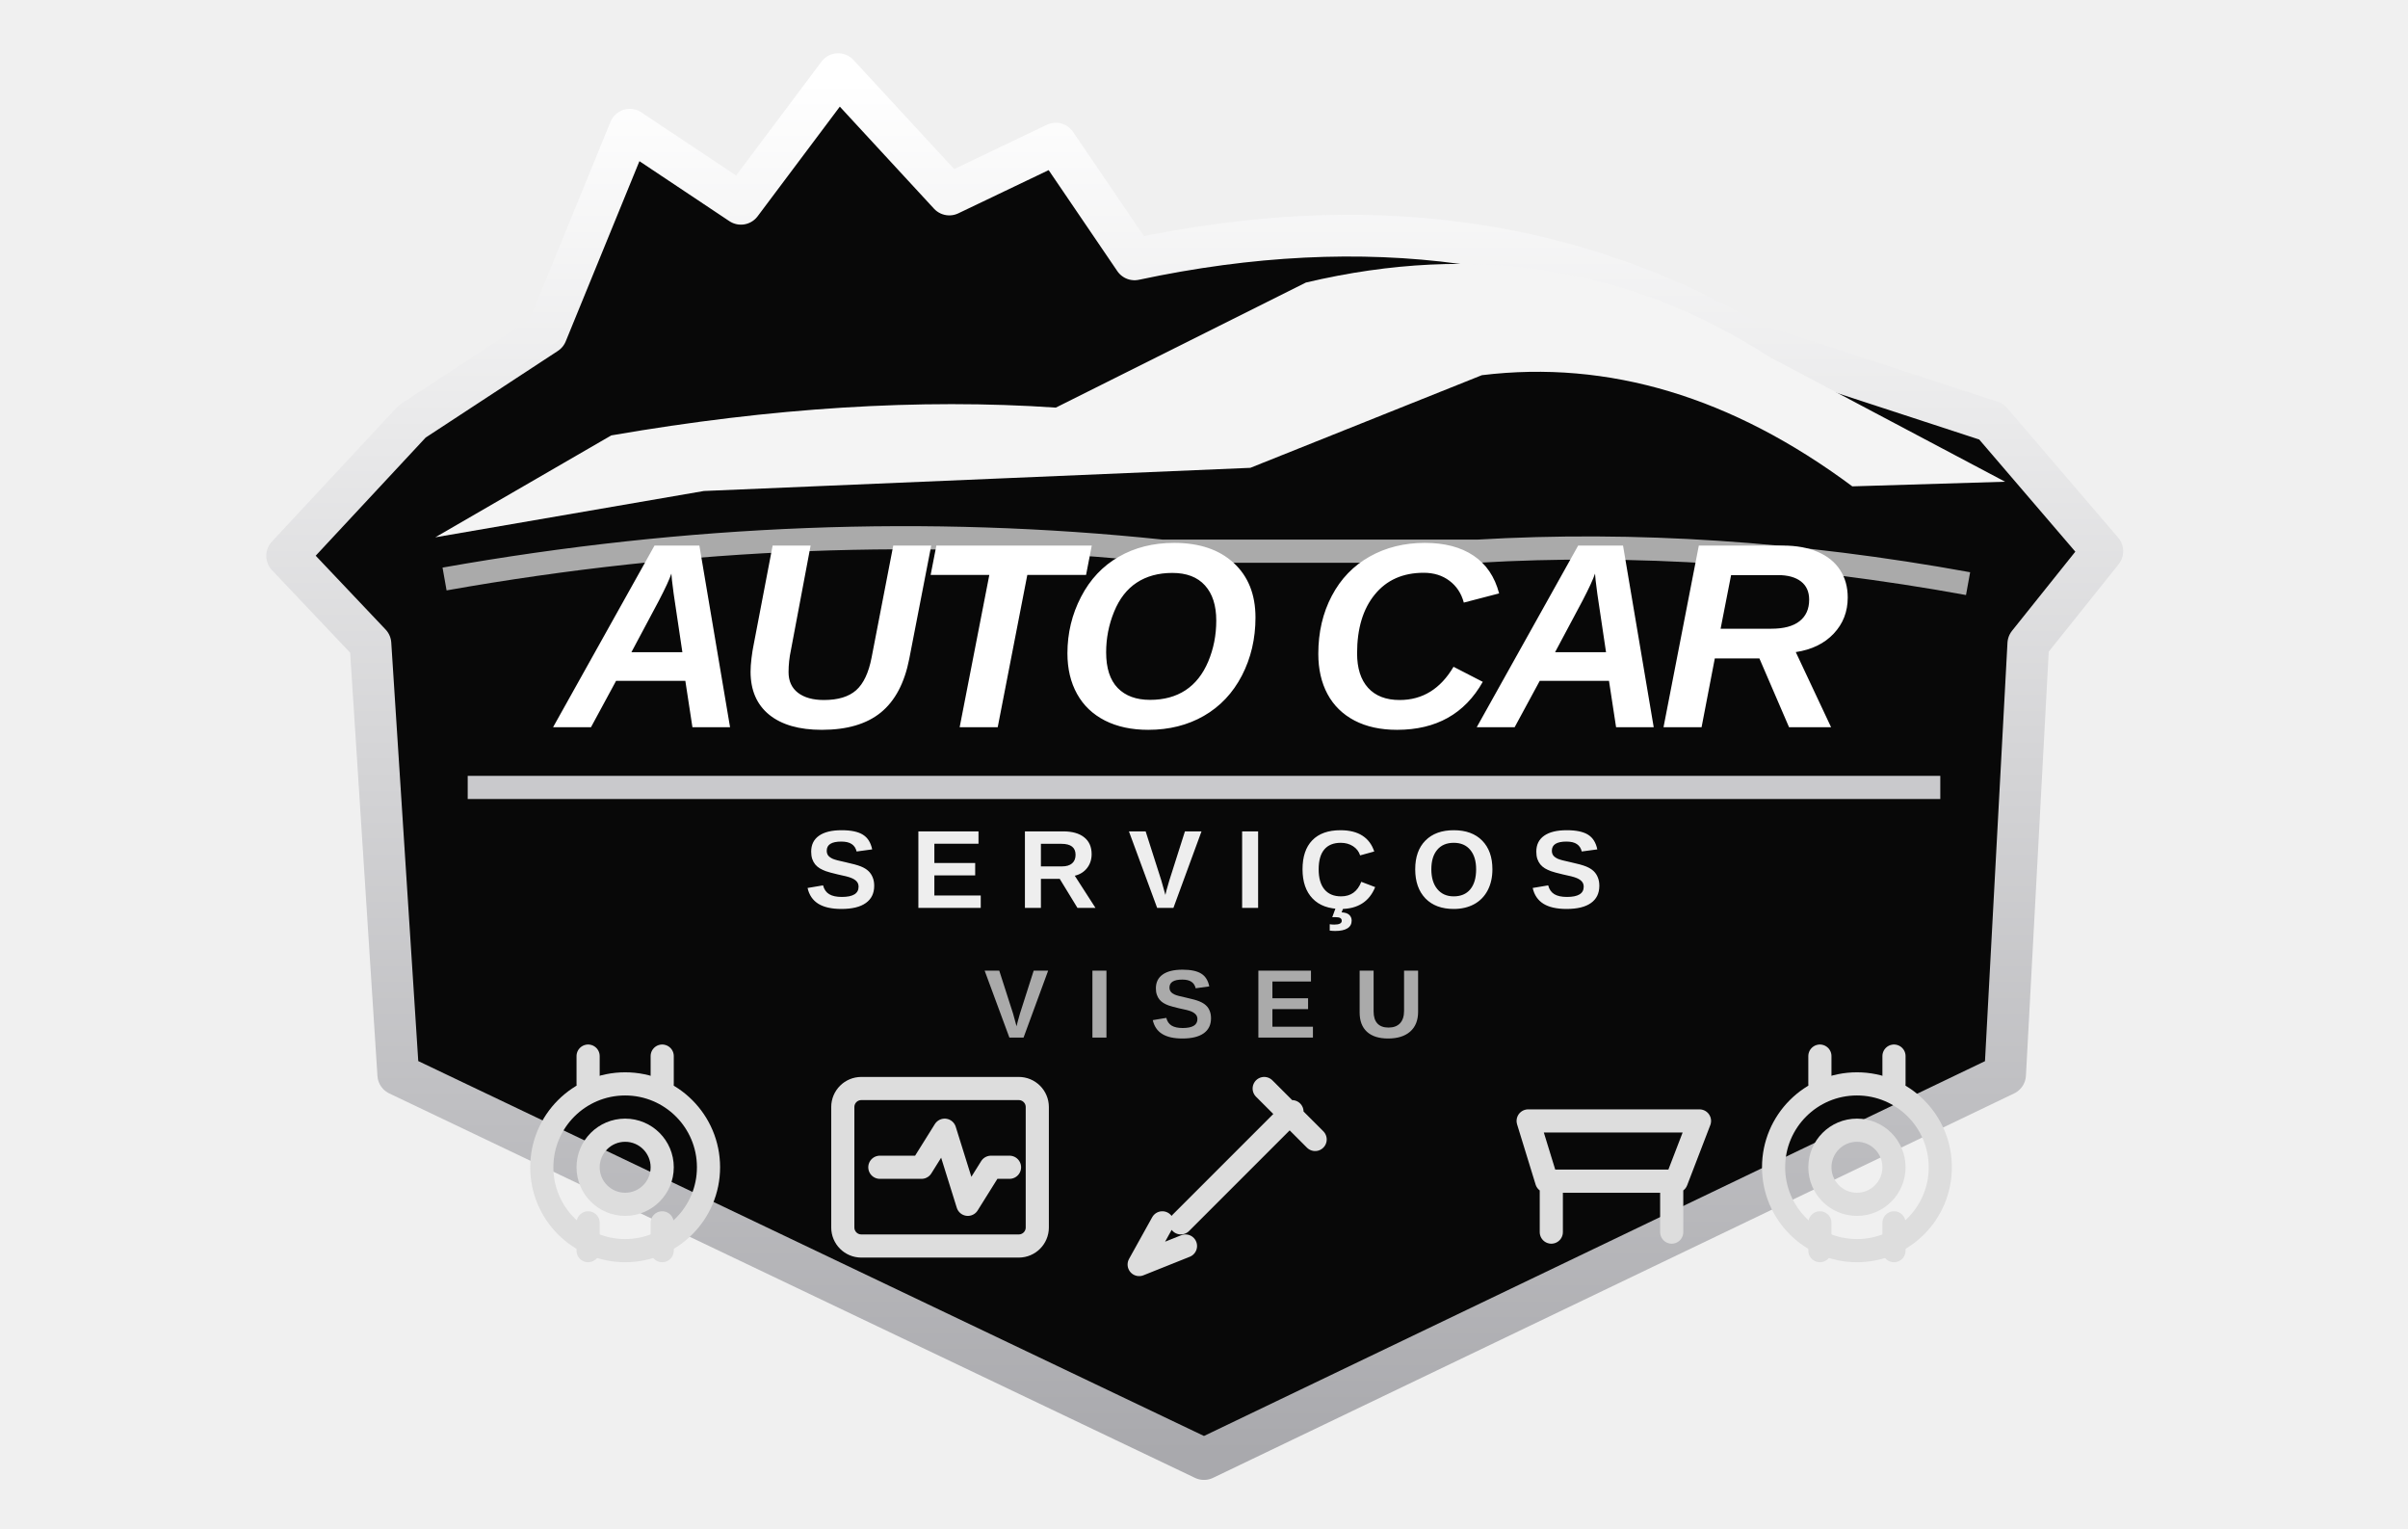
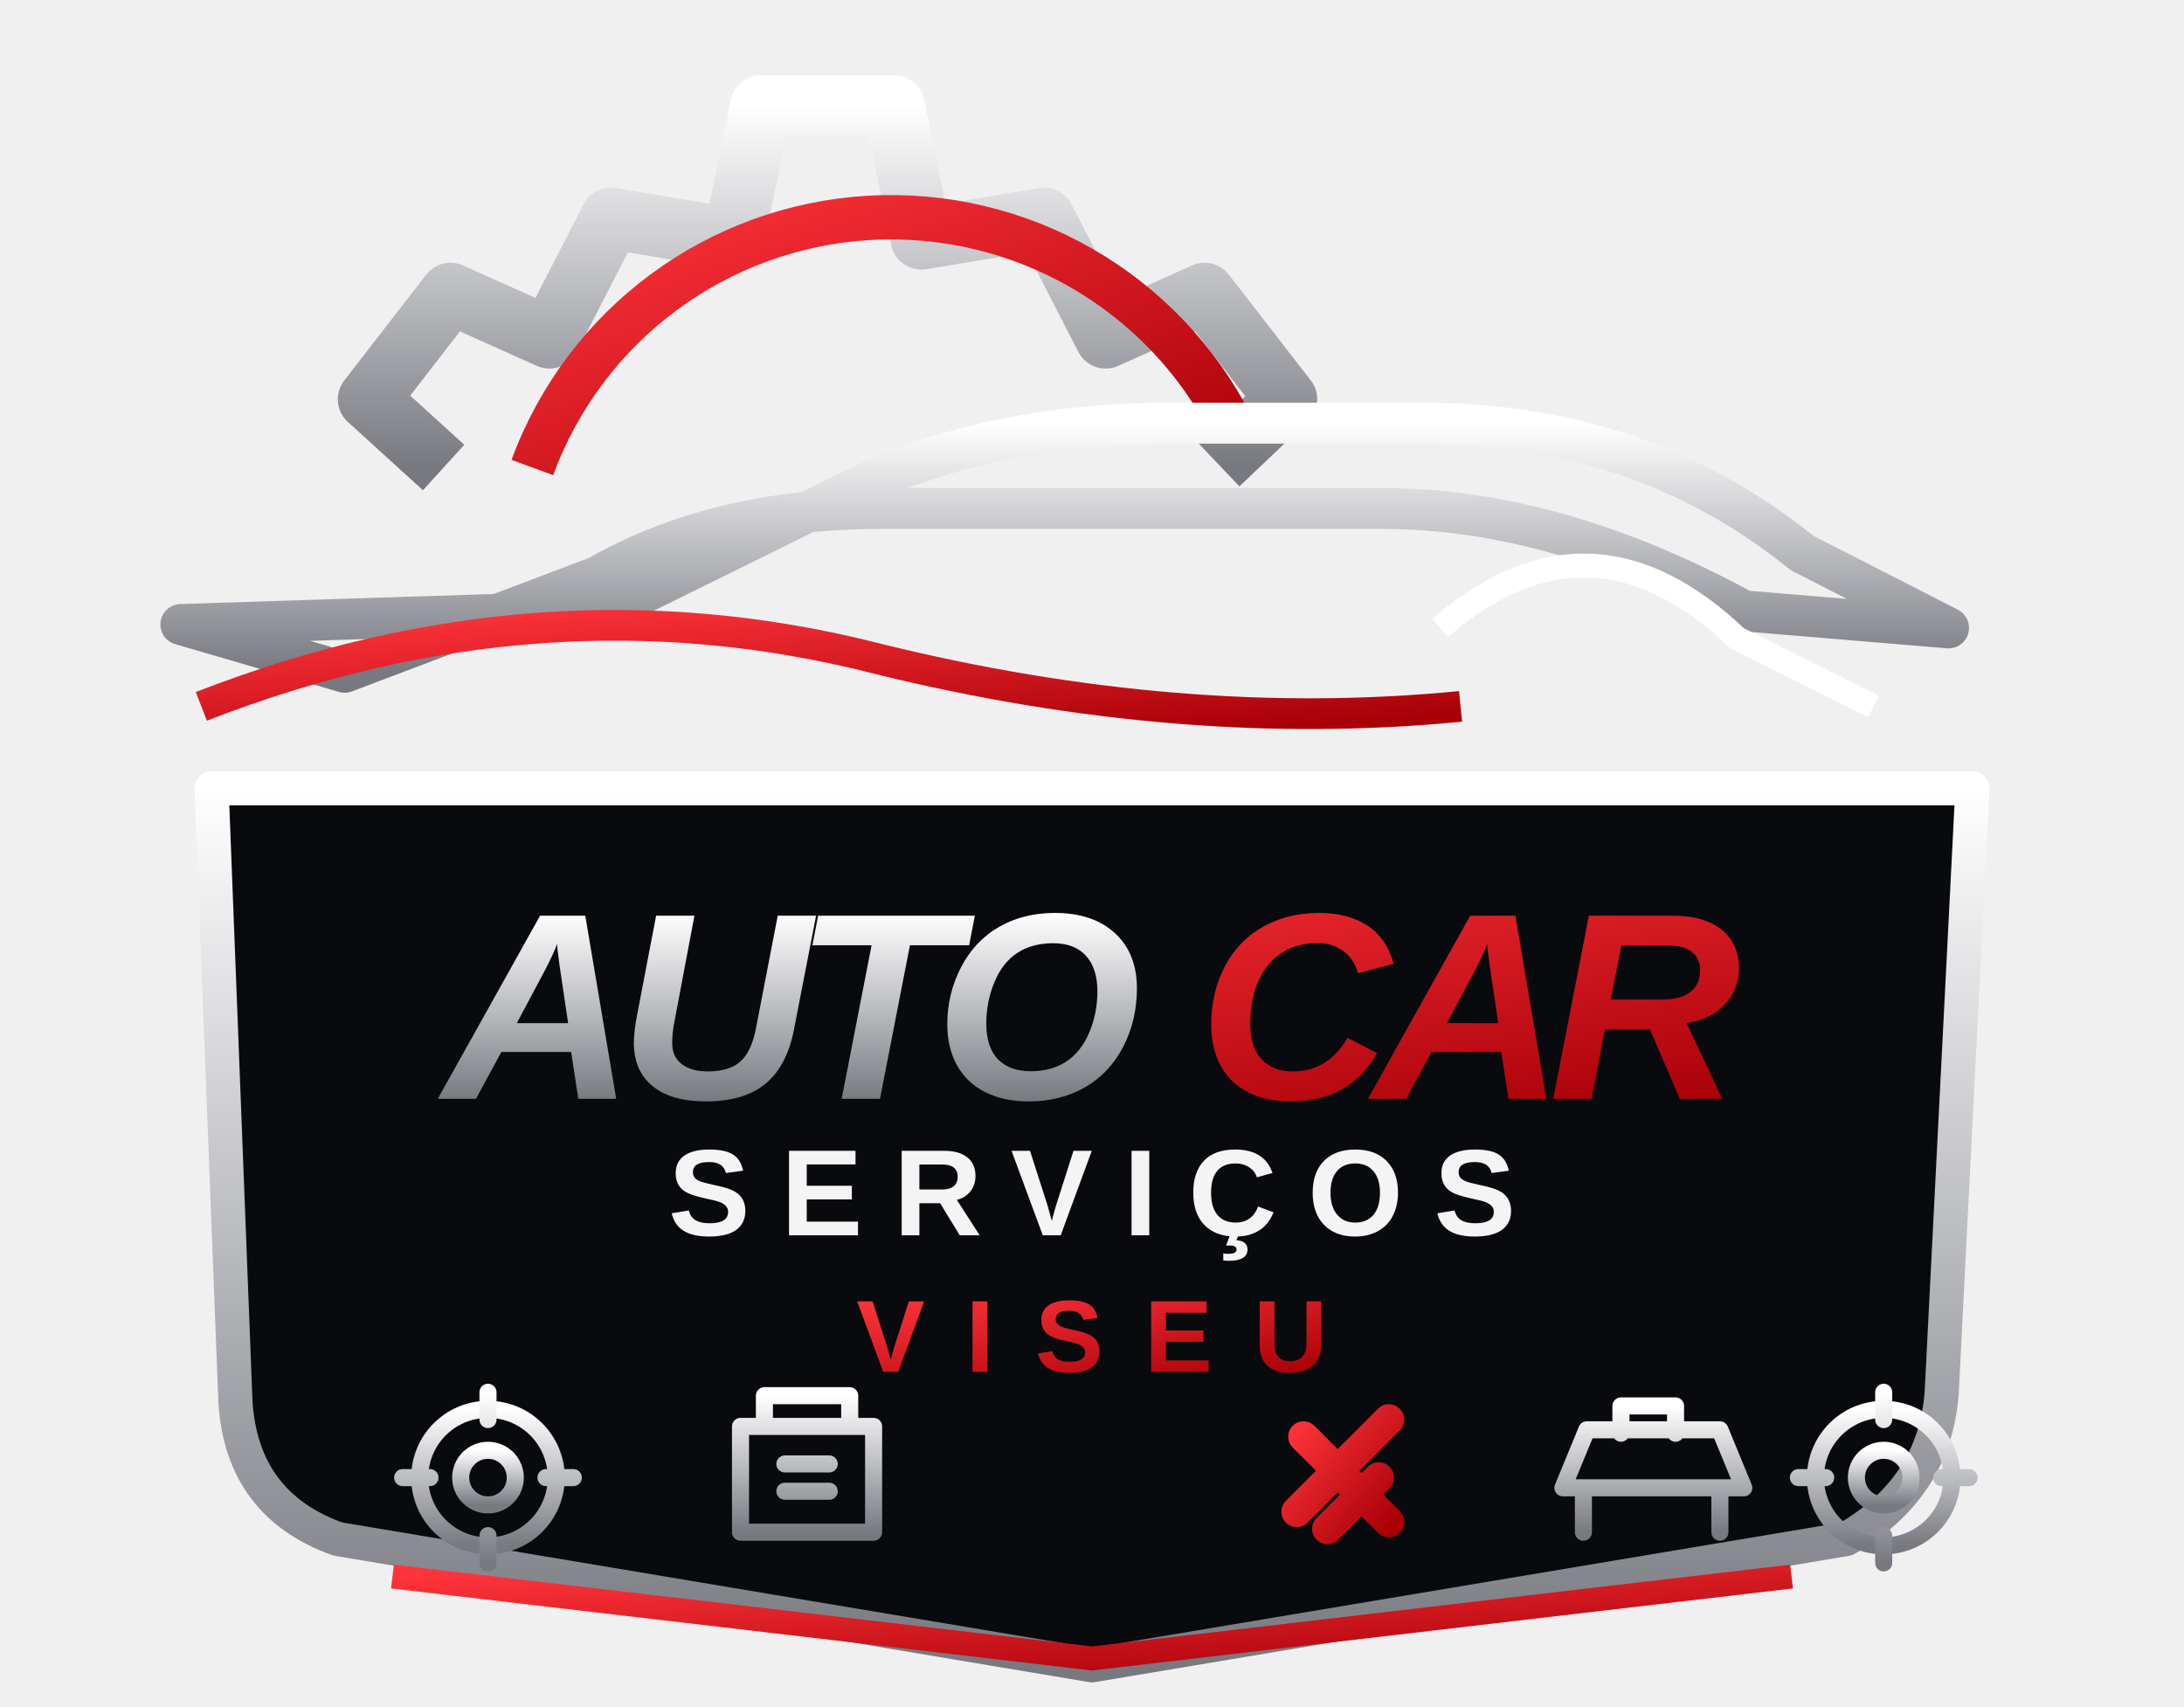
- <svg xmlns="http://www.w3.org/2000/svg" viewBox="0 0 520 330" role="img" aria-labelledby="title desc">
+ <svg xmlns="http://www.w3.org/2000/svg" viewBox="0 0 640 500" role="img" aria-labelledby="title desc">
  <defs>
-     <linearGradient id="metal" x1="0" y1="0" x2="0" y2="1">
+     <linearGradient id="silver" x1="0" y1="0" x2="0" y2="1">
      <stop stop-color="#fff" />
-       <stop offset="1" stop-color="#a9a9ad" />
+       <stop offset=".48" stop-color="#bfc0c4" />
+       <stop offset="1" stop-color="#77797f" />
+     </linearGradient>
+     <linearGradient id="red" x1="0" y1="0" x2="1" y2="1">
+       <stop stop-color="#ff343b" />
+       <stop offset="1" stop-color="#a90008" />
    </linearGradient>
  </defs>
-   <path d="M118 72 L136 28 L160 44 L181 16 L205 42 L228 31 L245 56 Q320 40 378 74 L430 91 L454 119 L438 139 L433 232 L260 315 L86 232 L80 139 L62 120 L89 91Z" fill="#080808" stroke="url(#metal)" stroke-width="9" stroke-linejoin="round" />
-   <path d="M94 116 L132 94 Q184 85 228 88 L282 61 Q337 48 382 77 L433 104 L400 105 Q361 76 320 81 L270 101 L152 106Z" fill="#f4f4f4" />
-   <path d="M96 125 Q175 111 251 119 L319 119 Q370 116 425 126" fill="none" stroke="#aaa" stroke-width="5" />
-   <text x="260" y="157" text-anchor="middle" font-family="Montserrat,Arial,sans-serif" font-size="57" font-weight="900" font-style="italic" fill="#fff" letter-spacing="-3">AUTO CAR</text>
-   <path d="M101 170 H419" stroke="#c9c9cc" stroke-width="5" />
-   <text x="260" y="196" text-anchor="middle" font-family="Montserrat,Arial,sans-serif" font-size="24" font-weight="800" fill="#eee" letter-spacing="7">SERVIÇOS</text>
-   <text x="260" y="224" text-anchor="middle" font-family="Montserrat,Arial,sans-serif" font-size="21" font-weight="800" fill="#aaa" letter-spacing="8">VISEU</text>
-   <g fill="none" stroke="#ddd" stroke-width="5" stroke-linecap="round" stroke-linejoin="round">
-     <circle cx="135" cy="252" r="18" />
-     <circle cx="135" cy="252" r="8" />
-     <path d="M127 234v-6m16 6v-6m-16 42v-6m16 6v-6" />
-     <rect x="182" y="235" width="42" height="34" rx="4" />
-     <path d="M190 252h9l5-8 5 16 5-8h4" />
-     <path d="M255 264l24-24m-6-5 11 11m-33 18-5 9 10-4" />
-     <path d="M330 242h37l-5 13h-28zM335 255v11m26-11v11" />
-     <circle cx="401" cy="252" r="18" />
-     <circle cx="401" cy="252" r="8" />
-     <path d="M393 234v-6m16 6v-6m-16 42v-6m16 6v-6" />
+   <path d="M130 137l-22-20 24-31 29 13 18-35 36 6 8-39h39l8 39 36-6 18 35 29-13 24 31-20 19" fill="none" stroke="url(#silver)" stroke-width="18" stroke-linejoin="round" />
+   <path d="M156 137a112 112 0 0 1 205-12" fill="none" stroke="url(#red)" stroke-width="13" />
+   <path d="M53 183l125-4 77-38q39-17 88-17h74q64 0 111 38l43 22-60-5q-55-30-106-30H258q-48 0-83 20l-74 28z" fill="none" stroke="url(#silver)" stroke-width="12" stroke-linejoin="round" />
+   <path d="M59 207q100-39 198-14 89 22 171 14" fill="none" stroke="url(#red)" stroke-width="9" />
+   <path d="M422 184q44-38 87 3l40 20" fill="none" stroke="#fff" stroke-width="7" />
+   <path d="M62 231h516l-9 177q-2 28-28 43L320 488 99 451q-28-10-30-40z" fill="#090a0d" stroke="url(#silver)" stroke-width="10" stroke-linejoin="round" />
+   <path d="M75 250h490" stroke="url(#red)" stroke-width="8" />
+   <text x="320" y="322" text-anchor="middle" font-family="Montserrat,Arial,sans-serif" font-size="78" font-weight="900" font-style="italic" letter-spacing="-5" fill="url(#silver)">AUTO <tspan fill="url(#red)">CAR</tspan>
+   </text>
+   <path d="M92 346h105m246 0h105" stroke="url(#red)" stroke-width="6" />
+   <text x="320" y="362" text-anchor="middle" font-family="Montserrat,Arial,sans-serif" font-size="36" font-weight="800" letter-spacing="9" fill="#f4f4f5">SERVIÇOS</text>
+   <text x="320" y="402" text-anchor="middle" font-family="Montserrat,Arial,sans-serif" font-size="30" font-weight="900" letter-spacing="12" fill="url(#red)">VISEU</text>
+   <g fill="none" stroke="url(#silver)" stroke-width="5" stroke-linecap="round" stroke-linejoin="round">
+     <circle cx="143" cy="433" r="20" />
+     <circle cx="143" cy="433" r="8" />
+     <path d="M143 408v8m0 34v8m-25-25h8m34 0h8" />
+     <path d="M217 418h39v31h-39zM224 418v-9h25v9m-19 11h13m-13 8h13" />
+     <path d="M382 421l25 25m-27-3 27-27m-18 32 15-15" stroke="url(#red)" stroke-width="9" />
+     <path d="M465 419h39l7 17h-53zM464 436v13m40-13v13m-29-29v-8h16v8" />
+     <circle cx="552" cy="433" r="20" />
+     <circle cx="552" cy="433" r="8" />
+     <path d="M552 408v8m0 34v8m-25-25h8m34 0h8" />
  </g>
+   <path d="M115 462l205 24 205-24" fill="none" stroke="url(#red)" stroke-width="7" />
</svg>
